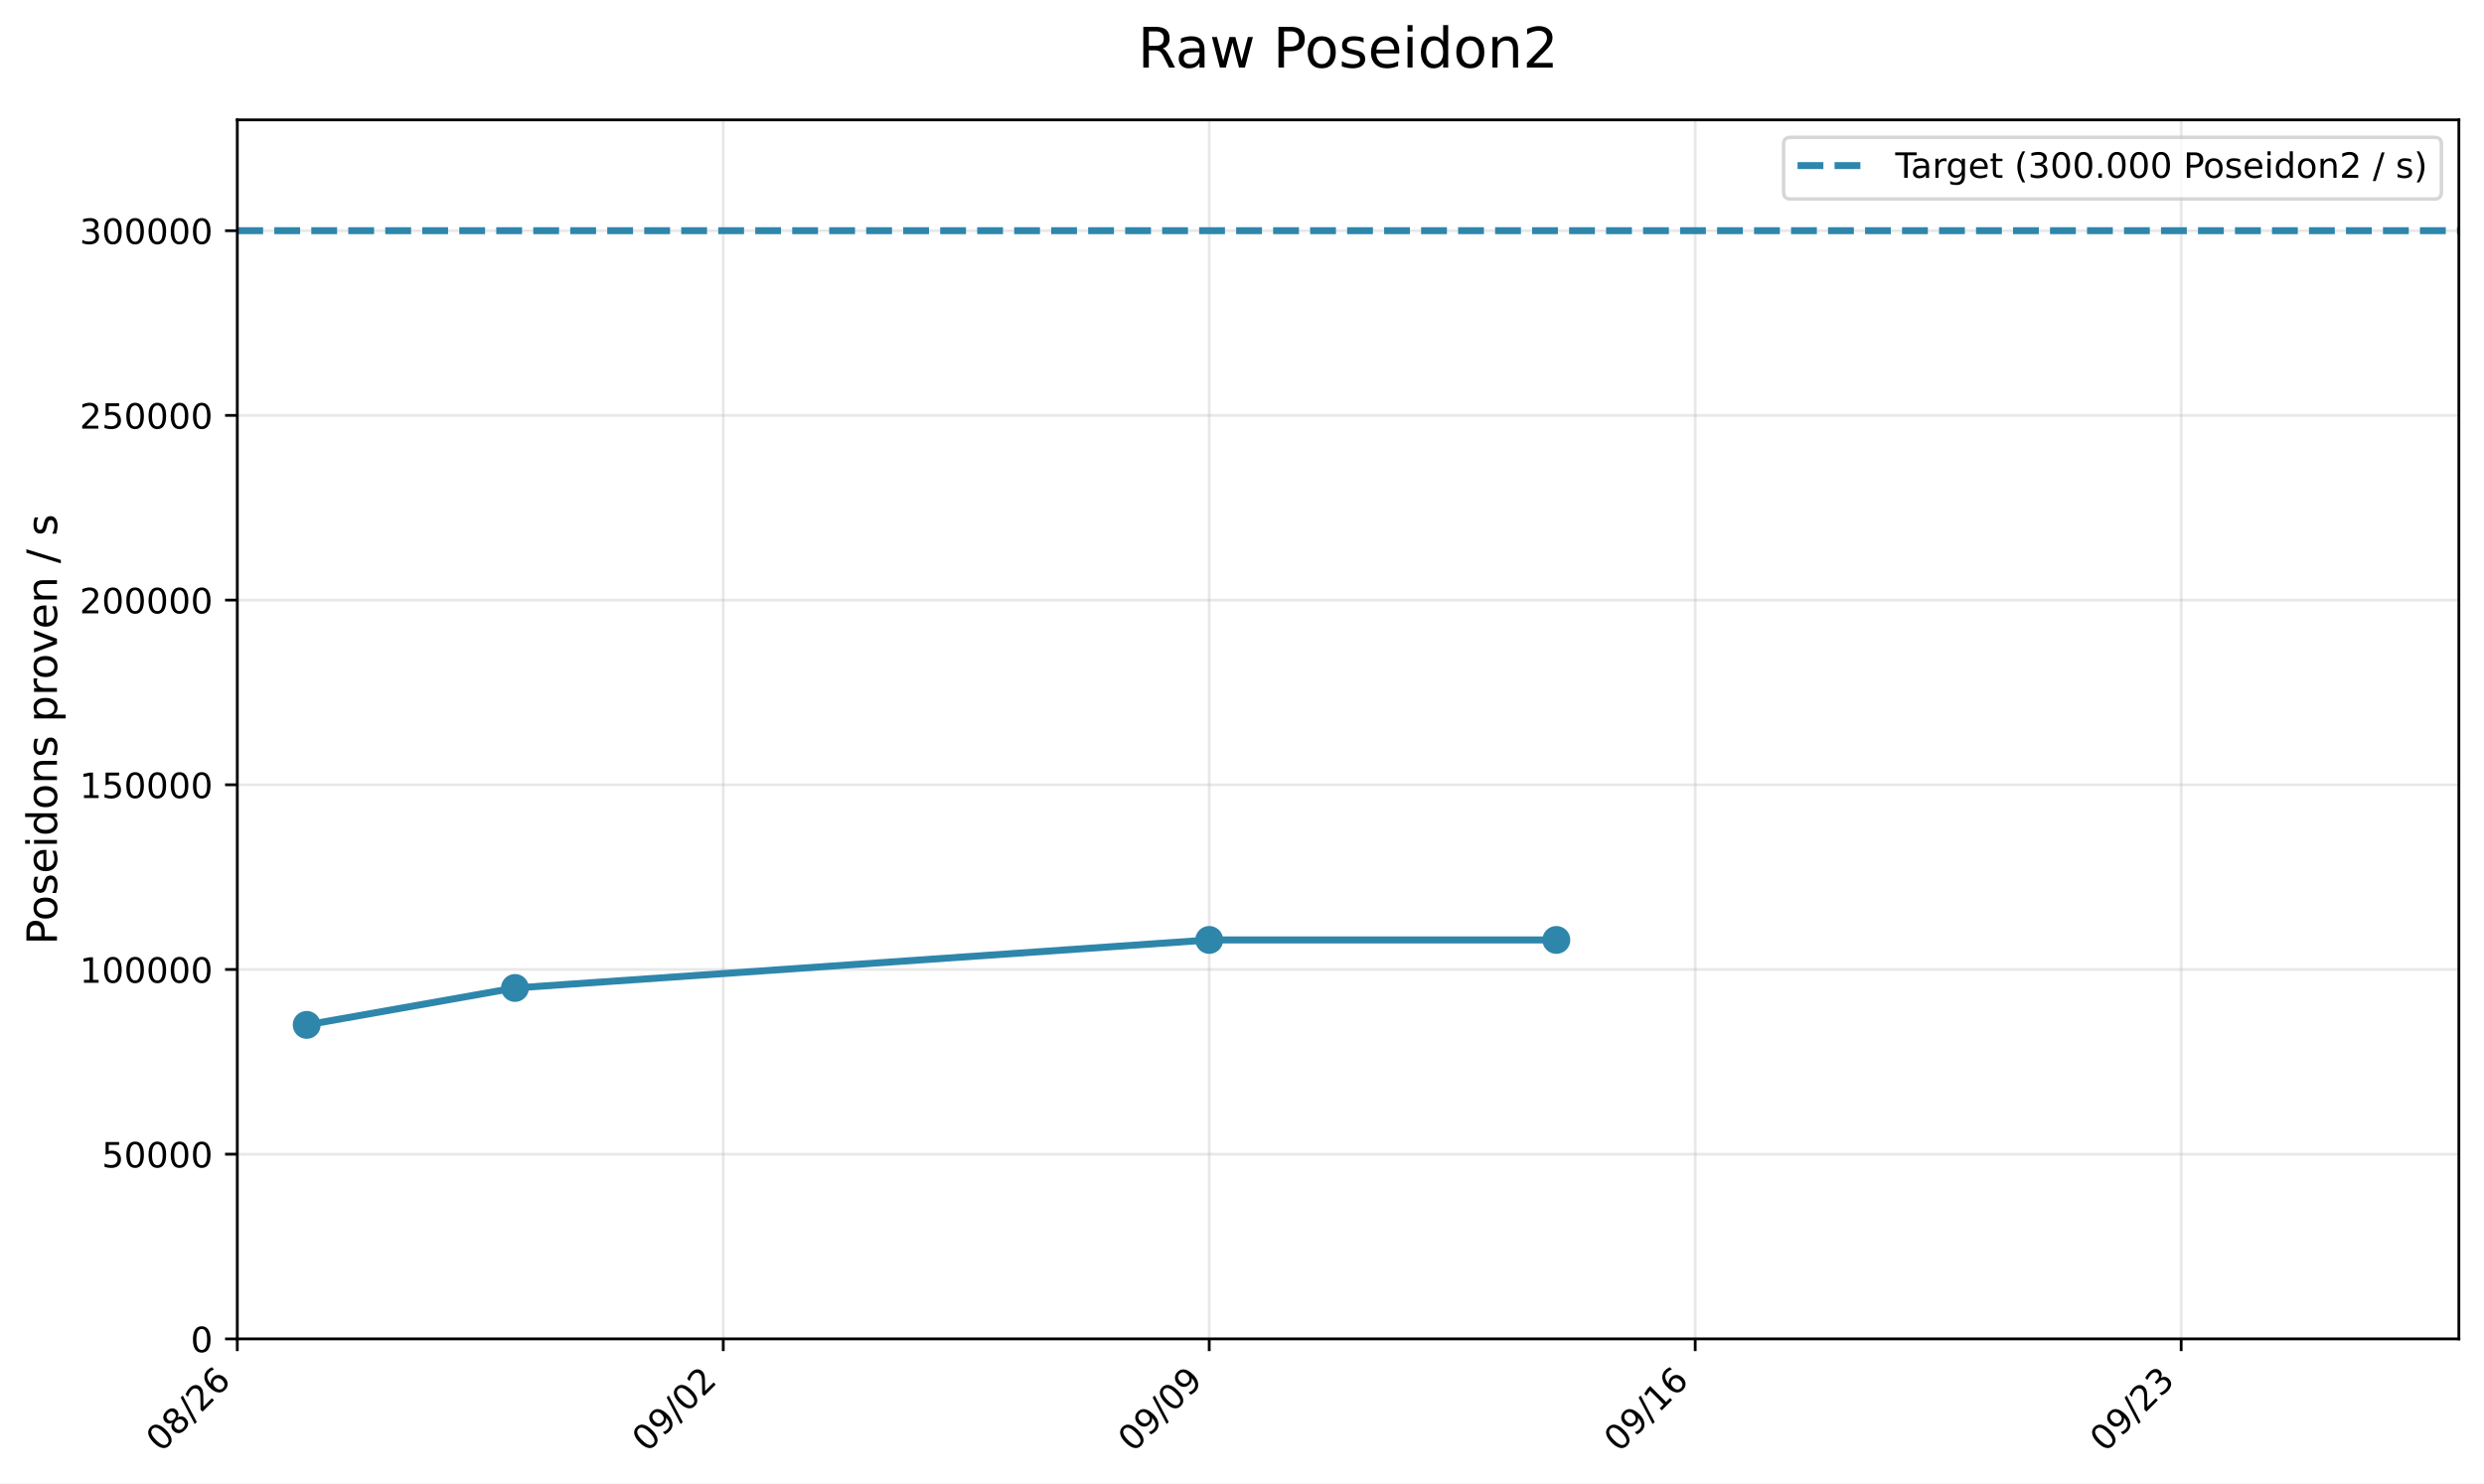
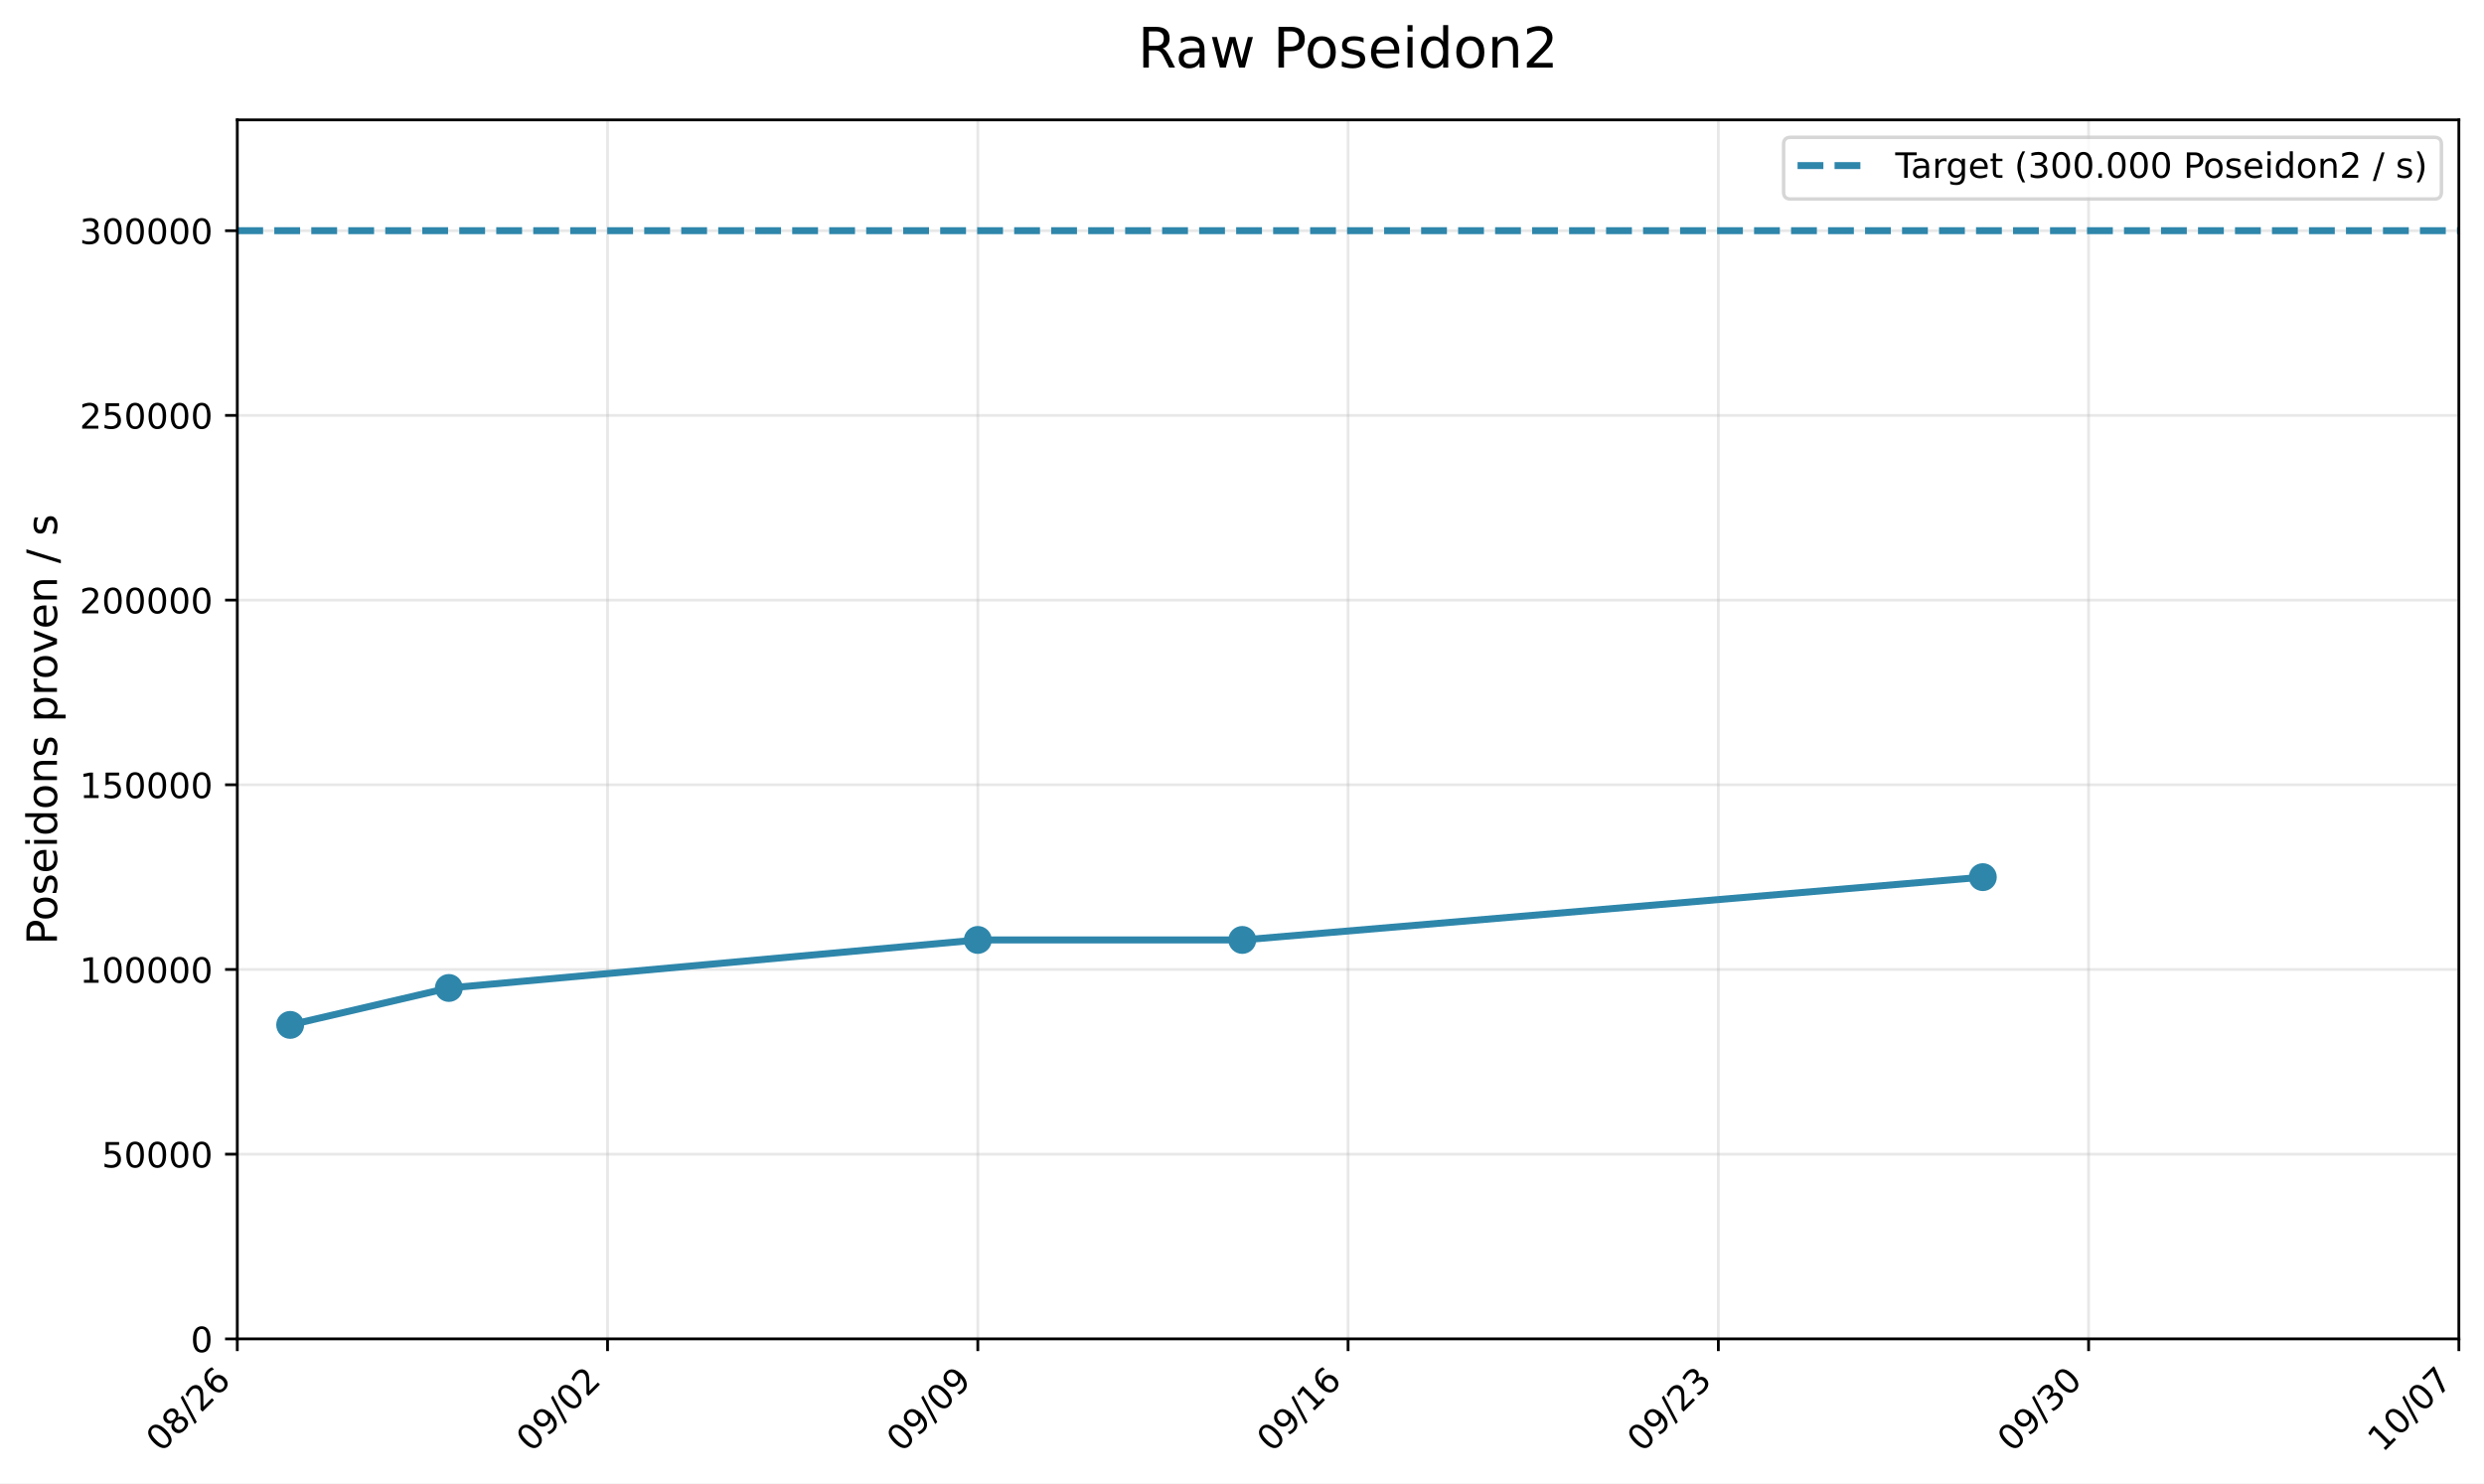
<svg xmlns="http://www.w3.org/2000/svg" xmlns:xlink="http://www.w3.org/1999/xlink" width="711.739pt" height="425.167pt" viewBox="0 0 711.739 425.167" version="1.1">
  <defs>
    <style type="text/css">*{stroke-linejoin: round; stroke-linecap: butt}</style>
  </defs>
  <g id="figure_1">
    <g id="patch_1">
      <path d="M 0 425.167  L 711.739 425.167  L 711.739 0  L 0 0  z " style="fill: #ffffff" />
    </g>
    <g id="axes_1">
      <g id="patch_2">
        <path d="M 67.989 383.745  L 704.539 383.745  L 704.539 34.358  L 67.989 34.358  z " style="fill: #ffffff" />
      </g>
      <g id="matplotlib.axis_1">
        <g id="xtick_1">
          <g id="line2d_1">
-             <path d="M 67.989 383.745  L 67.989 34.358  " clip-path="url(#p9dbe71a508)" style="fill: none; stroke: #b0b0b0; stroke-opacity: 0.3; stroke-width: 0.8; stroke-linecap: square" />
+             <path d="M 67.989 383.745  L 67.989 34.358  " clip-path="url(#pd0d4ad0f8f)" style="fill: none; stroke: #b0b0b0; stroke-opacity: 0.3; stroke-width: 0.8; stroke-linecap: square" />
          </g>
          <g id="line2d_2">
            <defs>
-               <path id="m8bf32e8a4c" d="M 0 0  L 0 3.5  " style="stroke: #000000; stroke-width: 0.8" />
+               <path id="m5f182028dd" d="M 0 0  L 0 3.5  " style="stroke: #000000; stroke-width: 0.8" />
            </defs>
            <g>
-               <use xlink:href="#m8bf32e8a4c" x="67.989" y="383.745" style="stroke: #000000; stroke-width: 0.8" />
+               <use xlink:href="#m5f182028dd" x="67.989" y="383.745" style="stroke: #000000; stroke-width: 0.8" />
            </g>
          </g>
          <g id="text_1">
            <g transform="translate(46.14026 416.496) rotate(-45) scale(0.1 -0.1)">
              <defs>
                <path id="DejaVuSans-30" d="M 2034 4250  Q 1547 4250 1301 3770  Q 1056 3291 1056 2328  Q 1056 1369 1301 889  Q 1547 409 2034 409  Q 2525 409 2770 889  Q 3016 1369 3016 2328  Q 3016 3291 2770 3770  Q 2525 4250 2034 4250  z M 2034 4750  Q 2819 4750 3233 4129  Q 3647 3509 3647 2328  Q 3647 1150 3233 529  Q 2819 -91 2034 -91  Q 1250 -91 836 529  Q 422 1150 422 2328  Q 422 3509 836 4129  Q 1250 4750 2034 4750  z " transform="scale(0.015625)" />
                <path id="DejaVuSans-38" d="M 2034 2216  Q 1584 2216 1326 1975  Q 1069 1734 1069 1313  Q 1069 891 1326 650  Q 1584 409 2034 409  Q 2484 409 2743 651  Q 3003 894 3003 1313  Q 3003 1734 2745 1975  Q 2488 2216 2034 2216  z M 1403 2484  Q 997 2584 770 2862  Q 544 3141 544 3541  Q 544 4100 942 4425  Q 1341 4750 2034 4750  Q 2731 4750 3128 4425  Q 3525 4100 3525 3541  Q 3525 3141 3298 2862  Q 3072 2584 2669 2484  Q 3125 2378 3379 2068  Q 3634 1759 3634 1313  Q 3634 634 3220 271  Q 2806 -91 2034 -91  Q 1263 -91 848 271  Q 434 634 434 1313  Q 434 1759 690 2068  Q 947 2378 1403 2484  z M 1172 3481  Q 1172 3119 1398 2916  Q 1625 2713 2034 2713  Q 2441 2713 2670 2916  Q 2900 3119 2900 3481  Q 2900 3844 2670 4047  Q 2441 4250 2034 4250  Q 1625 4250 1398 4047  Q 1172 3844 1172 3481  z " transform="scale(0.015625)" />
                <path id="DejaVuSans-2f" d="M 1625 4666  L 2156 4666  L 531 -594  L 0 -594  L 1625 4666  z " transform="scale(0.015625)" />
                <path id="DejaVuSans-32" d="M 1228 531  L 3431 531  L 3431 0  L 469 0  L 469 531  Q 828 903 1448 1529  Q 2069 2156 2228 2338  Q 2531 2678 2651 2914  Q 2772 3150 2772 3378  Q 2772 3750 2511 3984  Q 2250 4219 1831 4219  Q 1534 4219 1204 4116  Q 875 4013 500 3803  L 500 4441  Q 881 4594 1212 4672  Q 1544 4750 1819 4750  Q 2544 4750 2975 4387  Q 3406 4025 3406 3419  Q 3406 3131 3298 2873  Q 3191 2616 2906 2266  Q 2828 2175 2409 1742  Q 1991 1309 1228 531  z " transform="scale(0.015625)" />
                <path id="DejaVuSans-36" d="M 2113 2584  Q 1688 2584 1439 2293  Q 1191 2003 1191 1497  Q 1191 994 1439 701  Q 1688 409 2113 409  Q 2538 409 2786 701  Q 3034 994 3034 1497  Q 3034 2003 2786 2293  Q 2538 2584 2113 2584  z M 3366 4563  L 3366 3988  Q 3128 4100 2886 4159  Q 2644 4219 2406 4219  Q 1781 4219 1451 3797  Q 1122 3375 1075 2522  Q 1259 2794 1537 2939  Q 1816 3084 2150 3084  Q 2853 3084 3261 2657  Q 3669 2231 3669 1497  Q 3669 778 3244 343  Q 2819 -91 2113 -91  Q 1303 -91 875 529  Q 447 1150 447 2328  Q 447 3434 972 4092  Q 1497 4750 2381 4750  Q 2619 4750 2861 4703  Q 3103 4656 3366 4563  z " transform="scale(0.015625)" />
              </defs>
              <use xlink:href="#DejaVuSans-30" />
              <use xlink:href="#DejaVuSans-38" transform="translate(63.62305 0)" />
              <use xlink:href="#DejaVuSans-2f" transform="translate(127.2461 0)" />
              <use xlink:href="#DejaVuSans-32" transform="translate(160.9375 0)" />
              <use xlink:href="#DejaVuSans-36" transform="translate(224.5605 0)" />
            </g>
          </g>
        </g>
        <g id="xtick_2">
          <g id="line2d_3">
-             <path d="M 207.234 383.745  L 207.234 34.358  " clip-path="url(#p9dbe71a508)" style="fill: none; stroke: #b0b0b0; stroke-opacity: 0.3; stroke-width: 0.8; stroke-linecap: square" />
+             <path d="M 174.08 383.745  L 174.08 34.358  " clip-path="url(#pd0d4ad0f8f)" style="fill: none; stroke: #b0b0b0; stroke-opacity: 0.3; stroke-width: 0.8; stroke-linecap: square" />
          </g>
          <g id="line2d_4">
            <g>
-               <use xlink:href="#m8bf32e8a4c" x="207.234" y="383.745" style="stroke: #000000; stroke-width: 0.8" />
+               <use xlink:href="#m5f182028dd" x="174.08" y="383.745" style="stroke: #000000; stroke-width: 0.8" />
            </g>
          </g>
          <g id="text_2">
-             <g transform="translate(185.3856 416.496) rotate(-45) scale(0.1 -0.1)">
+             <g transform="translate(152.2319 416.496) rotate(-45) scale(0.1 -0.1)">
              <defs>
                <path id="DejaVuSans-39" d="M 703 97  L 703 672  Q 941 559 1184 500  Q 1428 441 1663 441  Q 2288 441 2617 861  Q 2947 1281 2994 2138  Q 2813 1869 2534 1725  Q 2256 1581 1919 1581  Q 1219 1581 811 2004  Q 403 2428 403 3163  Q 403 3881 828 4315  Q 1253 4750 1959 4750  Q 2769 4750 3195 4129  Q 3622 3509 3622 2328  Q 3622 1225 3098 567  Q 2575 -91 1691 -91  Q 1453 -91 1209 -44  Q 966 3 703 97  z M 1959 2075  Q 2384 2075 2632 2365  Q 2881 2656 2881 3163  Q 2881 3666 2632 3958  Q 2384 4250 1959 4250  Q 1534 4250 1286 3958  Q 1038 3666 1038 3163  Q 1038 2656 1286 2365  Q 1534 2075 1959 2075  z " transform="scale(0.015625)" />
              </defs>
              <use xlink:href="#DejaVuSans-30" />
              <use xlink:href="#DejaVuSans-39" transform="translate(63.62305 0)" />
              <use xlink:href="#DejaVuSans-2f" transform="translate(127.2461 0)" />
              <use xlink:href="#DejaVuSans-30" transform="translate(160.9375 0)" />
              <use xlink:href="#DejaVuSans-32" transform="translate(224.5605 0)" />
            </g>
          </g>
        </g>
        <g id="xtick_3">
          <g id="line2d_5">
-             <path d="M 346.479 383.745  L 346.479 34.358  " clip-path="url(#p9dbe71a508)" style="fill: none; stroke: #b0b0b0; stroke-opacity: 0.3; stroke-width: 0.8; stroke-linecap: square" />
+             <path d="M 280.172 383.745  L 280.172 34.358  " clip-path="url(#pd0d4ad0f8f)" style="fill: none; stroke: #b0b0b0; stroke-opacity: 0.3; stroke-width: 0.8; stroke-linecap: square" />
          </g>
          <g id="line2d_6">
            <g>
-               <use xlink:href="#m8bf32e8a4c" x="346.479" y="383.745" style="stroke: #000000; stroke-width: 0.8" />
+               <use xlink:href="#m5f182028dd" x="280.172" y="383.745" style="stroke: #000000; stroke-width: 0.8" />
            </g>
          </g>
          <g id="text_3">
-             <g transform="translate(324.6309 416.496) rotate(-45) scale(0.1 -0.1)">
+             <g transform="translate(258.3236 416.496) rotate(-45) scale(0.1 -0.1)">
              <use xlink:href="#DejaVuSans-30" />
              <use xlink:href="#DejaVuSans-39" transform="translate(63.62305 0)" />
              <use xlink:href="#DejaVuSans-2f" transform="translate(127.2461 0)" />
              <use xlink:href="#DejaVuSans-30" transform="translate(160.9375 0)" />
              <use xlink:href="#DejaVuSans-39" transform="translate(224.5605 0)" />
            </g>
          </g>
        </g>
        <g id="xtick_4">
          <g id="line2d_7">
-             <path d="M 485.725 383.745  L 485.725 34.358  " clip-path="url(#p9dbe71a508)" style="fill: none; stroke: #b0b0b0; stroke-opacity: 0.3; stroke-width: 0.8; stroke-linecap: square" />
+             <path d="M 386.264 383.745  L 386.264 34.358  " clip-path="url(#pd0d4ad0f8f)" style="fill: none; stroke: #b0b0b0; stroke-opacity: 0.3; stroke-width: 0.8; stroke-linecap: square" />
          </g>
          <g id="line2d_8">
            <g>
-               <use xlink:href="#m8bf32e8a4c" x="485.725" y="383.745" style="stroke: #000000; stroke-width: 0.8" />
+               <use xlink:href="#m5f182028dd" x="386.264" y="383.745" style="stroke: #000000; stroke-width: 0.8" />
            </g>
          </g>
          <g id="text_4">
-             <g transform="translate(463.8762 416.496) rotate(-45) scale(0.1 -0.1)">
+             <g transform="translate(364.4153 416.496) rotate(-45) scale(0.1 -0.1)">
              <defs>
                <path id="DejaVuSans-31" d="M 794 531  L 1825 531  L 1825 4091  L 703 3866  L 703 4441  L 1819 4666  L 2450 4666  L 2450 531  L 3481 531  L 3481 0  L 794 0  L 794 531  z " transform="scale(0.015625)" />
              </defs>
              <use xlink:href="#DejaVuSans-30" />
              <use xlink:href="#DejaVuSans-39" transform="translate(63.62305 0)" />
              <use xlink:href="#DejaVuSans-2f" transform="translate(127.2461 0)" />
              <use xlink:href="#DejaVuSans-31" transform="translate(160.9375 0)" />
              <use xlink:href="#DejaVuSans-36" transform="translate(224.5605 0)" />
            </g>
          </g>
        </g>
        <g id="xtick_5">
          <g id="line2d_9">
-             <path d="M 624.97 383.745  L 624.97 34.358  " clip-path="url(#p9dbe71a508)" style="fill: none; stroke: #b0b0b0; stroke-opacity: 0.3; stroke-width: 0.8; stroke-linecap: square" />
+             <path d="M 492.355 383.745  L 492.355 34.358  " clip-path="url(#pd0d4ad0f8f)" style="fill: none; stroke: #b0b0b0; stroke-opacity: 0.3; stroke-width: 0.8; stroke-linecap: square" />
          </g>
          <g id="line2d_10">
            <g>
-               <use xlink:href="#m8bf32e8a4c" x="624.97" y="383.745" style="stroke: #000000; stroke-width: 0.8" />
+               <use xlink:href="#m5f182028dd" x="492.355" y="383.745" style="stroke: #000000; stroke-width: 0.8" />
            </g>
          </g>
          <g id="text_5">
-             <g transform="translate(603.1215 416.496) rotate(-45) scale(0.1 -0.1)">
+             <g transform="translate(470.5069 416.496) rotate(-45) scale(0.1 -0.1)">
              <defs>
                <path id="DejaVuSans-33" d="M 2597 2516  Q 3050 2419 3304 2112  Q 3559 1806 3559 1356  Q 3559 666 3084 287  Q 2609 -91 1734 -91  Q 1441 -91 1130 -33  Q 819 25 488 141  L 488 750  Q 750 597 1062 519  Q 1375 441 1716 441  Q 2309 441 2620 675  Q 2931 909 2931 1356  Q 2931 1769 2642 2001  Q 2353 2234 1838 2234  L 1294 2234  L 1294 2753  L 1863 2753  Q 2328 2753 2575 2939  Q 2822 3125 2822 3475  Q 2822 3834 2567 4026  Q 2313 4219 1838 4219  Q 1578 4219 1281 4162  Q 984 4106 628 3988  L 628 4550  Q 988 4650 1302 4700  Q 1616 4750 1894 4750  Q 2613 4750 3031 4423  Q 3450 4097 3450 3541  Q 3450 3153 3228 2886  Q 3006 2619 2597 2516  z " transform="scale(0.015625)" />
              </defs>
              <use xlink:href="#DejaVuSans-30" />
              <use xlink:href="#DejaVuSans-39" transform="translate(63.62305 0)" />
              <use xlink:href="#DejaVuSans-2f" transform="translate(127.2461 0)" />
              <use xlink:href="#DejaVuSans-32" transform="translate(160.9375 0)" />
              <use xlink:href="#DejaVuSans-33" transform="translate(224.5605 0)" />
            </g>
          </g>
        </g>
+         <g id="xtick_6">
+           <g id="line2d_11">
+             <path d="M 598.447 383.745  L 598.447 34.358  " clip-path="url(#pd0d4ad0f8f)" style="fill: none; stroke: #b0b0b0; stroke-opacity: 0.3; stroke-width: 0.8; stroke-linecap: square" />
+           </g>
+           <g id="line2d_12">
+             <g>
+               <use xlink:href="#m5f182028dd" x="598.447" y="383.745" style="stroke: #000000; stroke-width: 0.8" />
+             </g>
+           </g>
+           <g id="text_6">
+             <g transform="translate(576.5986 416.496) rotate(-45) scale(0.1 -0.1)">
+               <use xlink:href="#DejaVuSans-30" />
+               <use xlink:href="#DejaVuSans-39" transform="translate(63.62305 0)" />
+               <use xlink:href="#DejaVuSans-2f" transform="translate(127.2461 0)" />
+               <use xlink:href="#DejaVuSans-33" transform="translate(160.9375 0)" />
+               <use xlink:href="#DejaVuSans-30" transform="translate(224.5605 0)" />
+             </g>
+           </g>
+         </g>
+         <g id="xtick_7">
+           <g id="line2d_13">
+             <path d="M 704.539 383.745  L 704.539 34.358  " clip-path="url(#pd0d4ad0f8f)" style="fill: none; stroke: #b0b0b0; stroke-opacity: 0.3; stroke-width: 0.8; stroke-linecap: square" />
+           </g>
+           <g id="line2d_14">
+             <g>
+               <use xlink:href="#m5f182028dd" x="704.539" y="383.745" style="stroke: #000000; stroke-width: 0.8" />
+             </g>
+           </g>
+           <g id="text_7">
+             <g transform="translate(682.6903 416.496) rotate(-45) scale(0.1 -0.1)">
+               <defs>
+                 <path id="DejaVuSans-37" d="M 525 4666  L 3525 4666  L 3525 4397  L 1831 0  L 1172 0  L 2766 4134  L 525 4134  L 525 4666  z " transform="scale(0.015625)" />
+               </defs>
+               <use xlink:href="#DejaVuSans-31" />
+               <use xlink:href="#DejaVuSans-30" transform="translate(63.62305 0)" />
+               <use xlink:href="#DejaVuSans-2f" transform="translate(127.2461 0)" />
+               <use xlink:href="#DejaVuSans-30" transform="translate(160.9375 0)" />
+               <use xlink:href="#DejaVuSans-37" transform="translate(224.5605 0)" />
+             </g>
+           </g>
+         </g>
      </g>
      <g id="matplotlib.axis_2">
        <g id="ytick_1">
-           <g id="line2d_11">
-             <path d="M 67.989 383.745  L 704.539 383.745  " clip-path="url(#p9dbe71a508)" style="fill: none; stroke: #b0b0b0; stroke-opacity: 0.3; stroke-width: 0.8; stroke-linecap: square" />
-           </g>
-           <g id="line2d_12">
+           <g id="line2d_15">
+             <path d="M 67.989 383.745  L 704.539 383.745  " clip-path="url(#pd0d4ad0f8f)" style="fill: none; stroke: #b0b0b0; stroke-opacity: 0.3; stroke-width: 0.8; stroke-linecap: square" />
+           </g>
+           <g id="line2d_16">
            <defs>
-               <path id="mf98f2ce116" d="M 0 0  L -3.5 0  " style="stroke: #000000; stroke-width: 0.8" />
+               <path id="m4f0a93e45a" d="M 0 0  L -3.5 0  " style="stroke: #000000; stroke-width: 0.8" />
            </defs>
            <g>
-               <use xlink:href="#mf98f2ce116" x="67.989" y="383.745" style="stroke: #000000; stroke-width: 0.8" />
-             </g>
-           </g>
-           <g id="text_6">
+               <use xlink:href="#m4f0a93e45a" x="67.989" y="383.745" style="stroke: #000000; stroke-width: 0.8" />
+             </g>
+           </g>
+           <g id="text_8">
            <g transform="translate(54.62625 387.5444) scale(0.1 -0.1)">
              <use xlink:href="#DejaVuSans-30" />
            </g>
          </g>
        </g>
        <g id="ytick_2">
-           <g id="line2d_13">
-             <path d="M 67.989 330.808  L 704.539 330.808  " clip-path="url(#p9dbe71a508)" style="fill: none; stroke: #b0b0b0; stroke-opacity: 0.3; stroke-width: 0.8; stroke-linecap: square" />
-           </g>
-           <g id="line2d_14">
-             <g>
-               <use xlink:href="#mf98f2ce116" x="67.989" y="330.808" style="stroke: #000000; stroke-width: 0.8" />
-             </g>
-           </g>
-           <g id="text_7">
+           <g id="line2d_17">
+             <path d="M 67.989 330.808  L 704.539 330.808  " clip-path="url(#pd0d4ad0f8f)" style="fill: none; stroke: #b0b0b0; stroke-opacity: 0.3; stroke-width: 0.8; stroke-linecap: square" />
+           </g>
+           <g id="line2d_18">
+             <g>
+               <use xlink:href="#m4f0a93e45a" x="67.989" y="330.808" style="stroke: #000000; stroke-width: 0.8" />
+             </g>
+           </g>
+           <g id="text_9">
            <g transform="translate(29.17625 334.6069) scale(0.1 -0.1)">
              <defs>
                <path id="DejaVuSans-35" d="M 691 4666  L 3169 4666  L 3169 4134  L 1269 4134  L 1269 2991  Q 1406 3038 1543 3061  Q 1681 3084 1819 3084  Q 2600 3084 3056 2656  Q 3513 2228 3513 1497  Q 3513 744 3044 326  Q 2575 -91 1722 -91  Q 1428 -91 1123 -41  Q 819 9 494 109  L 494 744  Q 775 591 1075 516  Q 1375 441 1709 441  Q 2250 441 2565 725  Q 2881 1009 2881 1497  Q 2881 1984 2565 2268  Q 2250 2553 1709 2553  Q 1456 2553 1204 2497  Q 953 2441 691 2322  L 691 4666  z " transform="scale(0.015625)" />
              </defs>
              <use xlink:href="#DejaVuSans-35" />
              <use xlink:href="#DejaVuSans-30" transform="translate(63.62305 0)" />
              <use xlink:href="#DejaVuSans-30" transform="translate(127.2461 0)" />
              <use xlink:href="#DejaVuSans-30" transform="translate(190.8691 0)" />
              <use xlink:href="#DejaVuSans-30" transform="translate(254.4922 0)" />
            </g>
          </g>
        </g>
        <g id="ytick_3">
-           <g id="line2d_15">
-             <path d="M 67.989 277.87  L 704.539 277.87  " clip-path="url(#p9dbe71a508)" style="fill: none; stroke: #b0b0b0; stroke-opacity: 0.3; stroke-width: 0.8; stroke-linecap: square" />
-           </g>
-           <g id="line2d_16">
-             <g>
-               <use xlink:href="#mf98f2ce116" x="67.989" y="277.87" style="stroke: #000000; stroke-width: 0.8" />
-             </g>
-           </g>
-           <g id="text_8">
+           <g id="line2d_19">
+             <path d="M 67.989 277.87  L 704.539 277.87  " clip-path="url(#pd0d4ad0f8f)" style="fill: none; stroke: #b0b0b0; stroke-opacity: 0.3; stroke-width: 0.8; stroke-linecap: square" />
+           </g>
+           <g id="line2d_20">
+             <g>
+               <use xlink:href="#m4f0a93e45a" x="67.989" y="277.87" style="stroke: #000000; stroke-width: 0.8" />
+             </g>
+           </g>
+           <g id="text_10">
            <g transform="translate(22.81375 281.6694) scale(0.1 -0.1)">
              <use xlink:href="#DejaVuSans-31" />
              <use xlink:href="#DejaVuSans-30" transform="translate(63.62305 0)" />
              <use xlink:href="#DejaVuSans-30" transform="translate(127.2461 0)" />
              <use xlink:href="#DejaVuSans-30" transform="translate(190.8691 0)" />
              <use xlink:href="#DejaVuSans-30" transform="translate(254.4922 0)" />
              <use xlink:href="#DejaVuSans-30" transform="translate(318.1152 0)" />
            </g>
          </g>
        </g>
        <g id="ytick_4">
-           <g id="line2d_17">
-             <path d="M 67.989 224.933  L 704.539 224.933  " clip-path="url(#p9dbe71a508)" style="fill: none; stroke: #b0b0b0; stroke-opacity: 0.3; stroke-width: 0.8; stroke-linecap: square" />
-           </g>
-           <g id="line2d_18">
-             <g>
-               <use xlink:href="#mf98f2ce116" x="67.989" y="224.933" style="stroke: #000000; stroke-width: 0.8" />
-             </g>
-           </g>
-           <g id="text_9">
+           <g id="line2d_21">
+             <path d="M 67.989 224.933  L 704.539 224.933  " clip-path="url(#pd0d4ad0f8f)" style="fill: none; stroke: #b0b0b0; stroke-opacity: 0.3; stroke-width: 0.8; stroke-linecap: square" />
+           </g>
+           <g id="line2d_22">
+             <g>
+               <use xlink:href="#m4f0a93e45a" x="67.989" y="224.933" style="stroke: #000000; stroke-width: 0.8" />
+             </g>
+           </g>
+           <g id="text_11">
            <g transform="translate(22.81375 228.7318) scale(0.1 -0.1)">
              <use xlink:href="#DejaVuSans-31" />
              <use xlink:href="#DejaVuSans-35" transform="translate(63.62305 0)" />
              <use xlink:href="#DejaVuSans-30" transform="translate(127.2461 0)" />
              <use xlink:href="#DejaVuSans-30" transform="translate(190.8691 0)" />
              <use xlink:href="#DejaVuSans-30" transform="translate(254.4922 0)" />
              <use xlink:href="#DejaVuSans-30" transform="translate(318.1152 0)" />
            </g>
          </g>
        </g>
        <g id="ytick_5">
-           <g id="line2d_19">
-             <path d="M 67.989 171.995  L 704.539 171.995  " clip-path="url(#p9dbe71a508)" style="fill: none; stroke: #b0b0b0; stroke-opacity: 0.3; stroke-width: 0.8; stroke-linecap: square" />
-           </g>
-           <g id="line2d_20">
-             <g>
-               <use xlink:href="#mf98f2ce116" x="67.989" y="171.995" style="stroke: #000000; stroke-width: 0.8" />
-             </g>
-           </g>
-           <g id="text_10">
+           <g id="line2d_23">
+             <path d="M 67.989 171.995  L 704.539 171.995  " clip-path="url(#pd0d4ad0f8f)" style="fill: none; stroke: #b0b0b0; stroke-opacity: 0.3; stroke-width: 0.8; stroke-linecap: square" />
+           </g>
+           <g id="line2d_24">
+             <g>
+               <use xlink:href="#m4f0a93e45a" x="67.989" y="171.995" style="stroke: #000000; stroke-width: 0.8" />
+             </g>
+           </g>
+           <g id="text_12">
            <g transform="translate(22.81375 175.7943) scale(0.1 -0.1)">
              <use xlink:href="#DejaVuSans-32" />
              <use xlink:href="#DejaVuSans-30" transform="translate(63.62305 0)" />
              <use xlink:href="#DejaVuSans-30" transform="translate(127.2461 0)" />
              <use xlink:href="#DejaVuSans-30" transform="translate(190.8691 0)" />
              <use xlink:href="#DejaVuSans-30" transform="translate(254.4922 0)" />
              <use xlink:href="#DejaVuSans-30" transform="translate(318.1152 0)" />
            </g>
          </g>
        </g>
        <g id="ytick_6">
-           <g id="line2d_21">
-             <path d="M 67.989 119.058  L 704.539 119.058  " clip-path="url(#p9dbe71a508)" style="fill: none; stroke: #b0b0b0; stroke-opacity: 0.3; stroke-width: 0.8; stroke-linecap: square" />
-           </g>
-           <g id="line2d_22">
-             <g>
-               <use xlink:href="#mf98f2ce116" x="67.989" y="119.058" style="stroke: #000000; stroke-width: 0.8" />
-             </g>
-           </g>
-           <g id="text_11">
+           <g id="line2d_25">
+             <path d="M 67.989 119.058  L 704.539 119.058  " clip-path="url(#pd0d4ad0f8f)" style="fill: none; stroke: #b0b0b0; stroke-opacity: 0.3; stroke-width: 0.8; stroke-linecap: square" />
+           </g>
+           <g id="line2d_26">
+             <g>
+               <use xlink:href="#m4f0a93e45a" x="67.989" y="119.058" style="stroke: #000000; stroke-width: 0.8" />
+             </g>
+           </g>
+           <g id="text_13">
            <g transform="translate(22.81375 122.8568) scale(0.1 -0.1)">
              <use xlink:href="#DejaVuSans-32" />
              <use xlink:href="#DejaVuSans-35" transform="translate(63.62305 0)" />
              <use xlink:href="#DejaVuSans-30" transform="translate(127.2461 0)" />
              <use xlink:href="#DejaVuSans-30" transform="translate(190.8691 0)" />
              <use xlink:href="#DejaVuSans-30" transform="translate(254.4922 0)" />
              <use xlink:href="#DejaVuSans-30" transform="translate(318.1152 0)" />
            </g>
          </g>
        </g>
        <g id="ytick_7">
-           <g id="line2d_23">
-             <path d="M 67.989 66.12  L 704.539 66.12  " clip-path="url(#p9dbe71a508)" style="fill: none; stroke: #b0b0b0; stroke-opacity: 0.3; stroke-width: 0.8; stroke-linecap: square" />
-           </g>
-           <g id="line2d_24">
-             <g>
-               <use xlink:href="#mf98f2ce116" x="67.989" y="66.12" style="stroke: #000000; stroke-width: 0.8" />
-             </g>
-           </g>
-           <g id="text_12">
+           <g id="line2d_27">
+             <path d="M 67.989 66.12  L 704.539 66.12  " clip-path="url(#pd0d4ad0f8f)" style="fill: none; stroke: #b0b0b0; stroke-opacity: 0.3; stroke-width: 0.8; stroke-linecap: square" />
+           </g>
+           <g id="line2d_28">
+             <g>
+               <use xlink:href="#m4f0a93e45a" x="67.989" y="66.12" style="stroke: #000000; stroke-width: 0.8" />
+             </g>
+           </g>
+           <g id="text_14">
            <g transform="translate(22.81375 69.91924) scale(0.1 -0.1)">
              <use xlink:href="#DejaVuSans-33" />
              <use xlink:href="#DejaVuSans-30" transform="translate(63.62305 0)" />
              <use xlink:href="#DejaVuSans-30" transform="translate(127.2461 0)" />
              <use xlink:href="#DejaVuSans-30" transform="translate(190.8691 0)" />
              <use xlink:href="#DejaVuSans-30" transform="translate(254.4922 0)" />
              <use xlink:href="#DejaVuSans-30" transform="translate(318.1152 0)" />
            </g>
          </g>
        </g>
-         <g id="text_13">
+         <g id="text_15">
          <g transform="translate(16.31812 270.7407) rotate(-90) scale(0.12 -0.12)">
            <defs>
              <path id="DejaVuSans-50" d="M 1259 4147  L 1259 2394  L 2053 2394  Q 2494 2394 2734 2622  Q 2975 2850 2975 3272  Q 2975 3691 2734 3919  Q 2494 4147 2053 4147  L 1259 4147  z M 628 4666  L 2053 4666  Q 2838 4666 3239 4311  Q 3641 3956 3641 3272  Q 3641 2581 3239 2228  Q 2838 1875 2053 1875  L 1259 1875  L 1259 0  L 628 0  L 628 4666  z " transform="scale(0.015625)" />
              <path id="DejaVuSans-6f" d="M 1959 3097  Q 1497 3097 1228 2736  Q 959 2375 959 1747  Q 959 1119 1226 758  Q 1494 397 1959 397  Q 2419 397 2687 759  Q 2956 1122 2956 1747  Q 2956 2369 2687 2733  Q 2419 3097 1959 3097  z M 1959 3584  Q 2709 3584 3137 3096  Q 3566 2609 3566 1747  Q 3566 888 3137 398  Q 2709 -91 1959 -91  Q 1206 -91 779 398  Q 353 888 353 1747  Q 353 2609 779 3096  Q 1206 3584 1959 3584  z " transform="scale(0.015625)" />
              <path id="DejaVuSans-73" d="M 2834 3397  L 2834 2853  Q 2591 2978 2328 3040  Q 2066 3103 1784 3103  Q 1356 3103 1142 2972  Q 928 2841 928 2578  Q 928 2378 1081 2264  Q 1234 2150 1697 2047  L 1894 2003  Q 2506 1872 2764 1633  Q 3022 1394 3022 966  Q 3022 478 2636 193  Q 2250 -91 1575 -91  Q 1294 -91 989 -36  Q 684 19 347 128  L 347 722  Q 666 556 975 473  Q 1284 391 1588 391  Q 1994 391 2212 530  Q 2431 669 2431 922  Q 2431 1156 2273 1281  Q 2116 1406 1581 1522  L 1381 1569  Q 847 1681 609 1914  Q 372 2147 372 2553  Q 372 3047 722 3315  Q 1072 3584 1716 3584  Q 2034 3584 2315 3537  Q 2597 3491 2834 3397  z " transform="scale(0.015625)" />
              <path id="DejaVuSans-65" d="M 3597 1894  L 3597 1613  L 953 1613  Q 991 1019 1311 708  Q 1631 397 2203 397  Q 2534 397 2845 478  Q 3156 559 3463 722  L 3463 178  Q 3153 47 2828 -22  Q 2503 -91 2169 -91  Q 1331 -91 842 396  Q 353 884 353 1716  Q 353 2575 817 3079  Q 1281 3584 2069 3584  Q 2775 3584 3186 3129  Q 3597 2675 3597 1894  z M 3022 2063  Q 3016 2534 2758 2815  Q 2500 3097 2075 3097  Q 1594 3097 1305 2825  Q 1016 2553 972 2059  L 3022 2063  z " transform="scale(0.015625)" />
              <path id="DejaVuSans-69" d="M 603 3500  L 1178 3500  L 1178 0  L 603 0  L 603 3500  z M 603 4863  L 1178 4863  L 1178 4134  L 603 4134  L 603 4863  z " transform="scale(0.015625)" />
              <path id="DejaVuSans-64" d="M 2906 2969  L 2906 4863  L 3481 4863  L 3481 0  L 2906 0  L 2906 525  Q 2725 213 2448 61  Q 2172 -91 1784 -91  Q 1150 -91 751 415  Q 353 922 353 1747  Q 353 2572 751 3078  Q 1150 3584 1784 3584  Q 2172 3584 2448 3432  Q 2725 3281 2906 2969  z M 947 1747  Q 947 1113 1208 752  Q 1469 391 1925 391  Q 2381 391 2643 752  Q 2906 1113 2906 1747  Q 2906 2381 2643 2742  Q 2381 3103 1925 3103  Q 1469 3103 1208 2742  Q 947 2381 947 1747  z " transform="scale(0.015625)" />
              <path id="DejaVuSans-6e" d="M 3513 2113  L 3513 0  L 2938 0  L 2938 2094  Q 2938 2591 2744 2837  Q 2550 3084 2163 3084  Q 1697 3084 1428 2787  Q 1159 2491 1159 1978  L 1159 0  L 581 0  L 581 3500  L 1159 3500  L 1159 2956  Q 1366 3272 1645 3428  Q 1925 3584 2291 3584  Q 2894 3584 3203 3211  Q 3513 2838 3513 2113  z " transform="scale(0.015625)" />
              <path id="DejaVuSans-20" transform="scale(0.015625)" />
              <path id="DejaVuSans-70" d="M 1159 525  L 1159 -1331  L 581 -1331  L 581 3500  L 1159 3500  L 1159 2969  Q 1341 3281 1617 3432  Q 1894 3584 2278 3584  Q 2916 3584 3314 3078  Q 3713 2572 3713 1747  Q 3713 922 3314 415  Q 2916 -91 2278 -91  Q 1894 -91 1617 61  Q 1341 213 1159 525  z M 3116 1747  Q 3116 2381 2855 2742  Q 2594 3103 2138 3103  Q 1681 3103 1420 2742  Q 1159 2381 1159 1747  Q 1159 1113 1420 752  Q 1681 391 2138 391  Q 2594 391 2855 752  Q 3116 1113 3116 1747  z " transform="scale(0.015625)" />
              <path id="DejaVuSans-72" d="M 2631 2963  Q 2534 3019 2420 3045  Q 2306 3072 2169 3072  Q 1681 3072 1420 2755  Q 1159 2438 1159 1844  L 1159 0  L 581 0  L 581 3500  L 1159 3500  L 1159 2956  Q 1341 3275 1631 3429  Q 1922 3584 2338 3584  Q 2397 3584 2469 3576  Q 2541 3569 2628 3553  L 2631 2963  z " transform="scale(0.015625)" />
              <path id="DejaVuSans-76" d="M 191 3500  L 800 3500  L 1894 563  L 2988 3500  L 3597 3500  L 2284 0  L 1503 0  L 191 3500  z " transform="scale(0.015625)" />
            </defs>
            <use xlink:href="#DejaVuSans-50" />
            <use xlink:href="#DejaVuSans-6f" transform="translate(56.67773 0)" />
            <use xlink:href="#DejaVuSans-73" transform="translate(117.8594 0)" />
            <use xlink:href="#DejaVuSans-65" transform="translate(169.959 0)" />
            <use xlink:href="#DejaVuSans-69" transform="translate(231.4824 0)" />
            <use xlink:href="#DejaVuSans-64" transform="translate(259.2656 0)" />
            <use xlink:href="#DejaVuSans-6f" transform="translate(322.7422 0)" />
            <use xlink:href="#DejaVuSans-6e" transform="translate(383.9238 0)" />
            <use xlink:href="#DejaVuSans-73" transform="translate(447.3027 0)" />
            <use xlink:href="#DejaVuSans-20" transform="translate(499.4023 0)" />
            <use xlink:href="#DejaVuSans-70" transform="translate(531.1895 0)" />
            <use xlink:href="#DejaVuSans-72" transform="translate(594.666 0)" />
            <use xlink:href="#DejaVuSans-6f" transform="translate(633.5293 0)" />
            <use xlink:href="#DejaVuSans-76" transform="translate(694.7109 0)" />
            <use xlink:href="#DejaVuSans-65" transform="translate(753.8906 0)" />
            <use xlink:href="#DejaVuSans-6e" transform="translate(815.4141 0)" />
            <use xlink:href="#DejaVuSans-20" transform="translate(878.793 0)" />
            <use xlink:href="#DejaVuSans-2f" transform="translate(910.5801 0)" />
            <use xlink:href="#DejaVuSans-20" transform="translate(944.2715 0)" />
            <use xlink:href="#DejaVuSans-73" transform="translate(976.0586 0)" />
          </g>
        </g>
      </g>
-       <g id="line2d_25">
-         <path d="M 87.881 293.751  L 147.558 283.164  L 346.479 269.4  L 445.94 269.4  " clip-path="url(#p9dbe71a508)" style="fill: none; stroke: #2e86ab; stroke-width: 2; stroke-linecap: square" />
+       <g id="line2d_29">
+         <path d="M 83.145 293.751  L 128.613 283.164  L 280.172 269.4  L 355.952 269.4  L 568.135 251.401  " clip-path="url(#pd0d4ad0f8f)" style="fill: none; stroke: #2e86ab; stroke-width: 2; stroke-linecap: square" />
        <defs>
-           <path id="md619169334" d="M 0 3.5  C 0.928 3.5 1.819 3.131 2.475 2.475  C 3.131 1.819 3.5 0.928 3.5 0  C 3.5 -0.928 3.131 -1.819 2.475 -2.475  C 1.819 -3.131 0.928 -3.5 0 -3.5  C -0.928 -3.5 -1.819 -3.131 -2.475 -2.475  C -3.131 -1.819 -3.5 -0.928 -3.5 0  C -3.5 0.928 -3.131 1.819 -2.475 2.475  C -1.819 3.131 -0.928 3.5 0 3.5  z " style="stroke: #2e86ab" />
+           <path id="m04b3a17d11" d="M 0 3.5  C 0.928 3.5 1.819 3.131 2.475 2.475  C 3.131 1.819 3.5 0.928 3.5 0  C 3.5 -0.928 3.131 -1.819 2.475 -2.475  C 1.819 -3.131 0.928 -3.5 0 -3.5  C -0.928 -3.5 -1.819 -3.131 -2.475 -2.475  C -3.131 -1.819 -3.5 -0.928 -3.5 0  C -3.5 0.928 -3.131 1.819 -2.475 2.475  C -1.819 3.131 -0.928 3.5 0 3.5  z " style="stroke: #2e86ab" />
        </defs>
-         <g clip-path="url(#p9dbe71a508)">
-           <use xlink:href="#md619169334" x="87.881" y="293.751" style="fill: #2e86ab; stroke: #2e86ab" />
-           <use xlink:href="#md619169334" x="147.558" y="283.164" style="fill: #2e86ab; stroke: #2e86ab" />
-           <use xlink:href="#md619169334" x="346.479" y="269.4" style="fill: #2e86ab; stroke: #2e86ab" />
-           <use xlink:href="#md619169334" x="445.94" y="269.4" style="fill: #2e86ab; stroke: #2e86ab" />
-         </g>
-       </g>
-       <g id="line2d_26">
-         <path d="M 67.989 66.12  L 704.539 66.12  " clip-path="url(#p9dbe71a508)" style="fill: none; stroke-dasharray: 7.4,3.2; stroke-dashoffset: 0; stroke: #2e86ab; stroke-width: 2" />
+         <g clip-path="url(#pd0d4ad0f8f)">
+           <use xlink:href="#m04b3a17d11" x="83.145" y="293.751" style="fill: #2e86ab; stroke: #2e86ab" />
+           <use xlink:href="#m04b3a17d11" x="128.613" y="283.164" style="fill: #2e86ab; stroke: #2e86ab" />
+           <use xlink:href="#m04b3a17d11" x="280.172" y="269.4" style="fill: #2e86ab; stroke: #2e86ab" />
+           <use xlink:href="#m04b3a17d11" x="355.952" y="269.4" style="fill: #2e86ab; stroke: #2e86ab" />
+           <use xlink:href="#m04b3a17d11" x="568.135" y="251.401" style="fill: #2e86ab; stroke: #2e86ab" />
+         </g>
+       </g>
+       <g id="line2d_30">
+         <path d="M 67.989 66.12  L 704.539 66.12  " clip-path="url(#pd0d4ad0f8f)" style="fill: none; stroke-dasharray: 7.4,3.2; stroke-dashoffset: 0; stroke: #2e86ab; stroke-width: 2" />
      </g>
      <g id="patch_3">
        <path d="M 67.989 383.745  L 67.989 34.358  " style="fill: none; stroke: #000000; stroke-width: 0.8; stroke-linejoin: miter; stroke-linecap: square" />
      </g>
      <g id="patch_4">
        <path d="M 704.539 383.745  L 704.539 34.358  " style="fill: none; stroke: #000000; stroke-width: 0.8; stroke-linejoin: miter; stroke-linecap: square" />
      </g>
      <g id="patch_5">
        <path d="M 67.989 383.745  L 704.539 383.745  " style="fill: none; stroke: #000000; stroke-width: 0.8; stroke-linejoin: miter; stroke-linecap: square" />
      </g>
      <g id="patch_6">
        <path d="M 67.989 34.358  L 704.539 34.358  " style="fill: none; stroke: #000000; stroke-width: 0.8; stroke-linejoin: miter; stroke-linecap: square" />
      </g>
-       <g id="text_14">
+       <g id="text_16">
        <g transform="translate(326.0225 19.3575) scale(0.16 -0.16)">
          <defs>
            <path id="DejaVuSans-52" d="M 2841 2188  Q 3044 2119 3236 1894  Q 3428 1669 3622 1275  L 4263 0  L 3584 0  L 2988 1197  Q 2756 1666 2539 1819  Q 2322 1972 1947 1972  L 1259 1972  L 1259 0  L 628 0  L 628 4666  L 2053 4666  Q 2853 4666 3247 4331  Q 3641 3997 3641 3322  Q 3641 2881 3436 2590  Q 3231 2300 2841 2188  z M 1259 4147  L 1259 2491  L 2053 2491  Q 2509 2491 2742 2702  Q 2975 2913 2975 3322  Q 2975 3731 2742 3939  Q 2509 4147 2053 4147  L 1259 4147  z " transform="scale(0.015625)" />
            <path id="DejaVuSans-61" d="M 2194 1759  Q 1497 1759 1228 1600  Q 959 1441 959 1056  Q 959 750 1161 570  Q 1363 391 1709 391  Q 2188 391 2477 730  Q 2766 1069 2766 1631  L 2766 1759  L 2194 1759  z M 3341 1997  L 3341 0  L 2766 0  L 2766 531  Q 2569 213 2275 61  Q 1981 -91 1556 -91  Q 1019 -91 701 211  Q 384 513 384 1019  Q 384 1609 779 1909  Q 1175 2209 1959 2209  L 2766 2209  L 2766 2266  Q 2766 2663 2505 2880  Q 2244 3097 1772 3097  Q 1472 3097 1187 3025  Q 903 2953 641 2809  L 641 3341  Q 956 3463 1253 3523  Q 1550 3584 1831 3584  Q 2591 3584 2966 3190  Q 3341 2797 3341 1997  z " transform="scale(0.015625)" />
            <path id="DejaVuSans-77" d="M 269 3500  L 844 3500  L 1563 769  L 2278 3500  L 2956 3500  L 3675 769  L 4391 3500  L 4966 3500  L 4050 0  L 3372 0  L 2619 2869  L 1863 0  L 1184 0  L 269 3500  z " transform="scale(0.015625)" />
          </defs>
          <use xlink:href="#DejaVuSans-52" />
          <use xlink:href="#DejaVuSans-61" transform="translate(67.23242 0)" />
          <use xlink:href="#DejaVuSans-77" transform="translate(128.5117 0)" />
          <use xlink:href="#DejaVuSans-20" transform="translate(210.2988 0)" />
          <use xlink:href="#DejaVuSans-50" transform="translate(242.0859 0)" />
          <use xlink:href="#DejaVuSans-6f" transform="translate(298.7637 0)" />
          <use xlink:href="#DejaVuSans-73" transform="translate(359.9453 0)" />
          <use xlink:href="#DejaVuSans-65" transform="translate(412.0449 0)" />
          <use xlink:href="#DejaVuSans-69" transform="translate(473.5684 0)" />
          <use xlink:href="#DejaVuSans-64" transform="translate(501.3516 0)" />
          <use xlink:href="#DejaVuSans-6f" transform="translate(564.8281 0)" />
          <use xlink:href="#DejaVuSans-6e" transform="translate(626.0098 0)" />
          <use xlink:href="#DejaVuSans-32" transform="translate(689.3887 0)" />
        </g>
      </g>
      <g id="legend_1">
        <g id="patch_7">
          <path d="M 513.054 57.036  L 697.539 57.036  Q 699.539 57.036 699.539 55.036  L 699.539 41.358  Q 699.539 39.358 697.539 39.358  L 513.054 39.358  Q 511.054 39.358 511.054 41.358  L 511.054 55.036  Q 511.054 57.036 513.054 57.036  z " style="fill: #ffffff; opacity: 0.8; stroke: #cccccc; stroke-linejoin: miter" />
        </g>
-         <g id="line2d_27">
+         <g id="line2d_31">
          <path d="M 515.054 47.456  L 525.054 47.456  L 535.054 47.456  " style="fill: none; stroke-dasharray: 7.4,3.2; stroke-dashoffset: 0; stroke: #2e86ab; stroke-width: 2" />
        </g>
-         <g id="text_15">
+         <g id="text_17">
          <g transform="translate(543.0544 50.95594) scale(0.1 -0.1)">
            <defs>
              <path id="DejaVuSans-54" d="M -19 4666  L 3928 4666  L 3928 4134  L 2272 4134  L 2272 0  L 1638 0  L 1638 4134  L -19 4134  L -19 4666  z " transform="scale(0.015625)" />
              <path id="DejaVuSans-67" d="M 2906 1791  Q 2906 2416 2648 2759  Q 2391 3103 1925 3103  Q 1463 3103 1205 2759  Q 947 2416 947 1791  Q 947 1169 1205 825  Q 1463 481 1925 481  Q 2391 481 2648 825  Q 2906 1169 2906 1791  z M 3481 434  Q 3481 -459 3084 -895  Q 2688 -1331 1869 -1331  Q 1566 -1331 1297 -1286  Q 1028 -1241 775 -1147  L 775 -588  Q 1028 -725 1275 -790  Q 1522 -856 1778 -856  Q 2344 -856 2625 -561  Q 2906 -266 2906 331  L 2906 616  Q 2728 306 2450 153  Q 2172 0 1784 0  Q 1141 0 747 490  Q 353 981 353 1791  Q 353 2603 747 3093  Q 1141 3584 1784 3584  Q 2172 3584 2450 3431  Q 2728 3278 2906 2969  L 2906 3500  L 3481 3500  L 3481 434  z " transform="scale(0.015625)" />
              <path id="DejaVuSans-74" d="M 1172 4494  L 1172 3500  L 2356 3500  L 2356 3053  L 1172 3053  L 1172 1153  Q 1172 725 1289 603  Q 1406 481 1766 481  L 2356 481  L 2356 0  L 1766 0  Q 1100 0 847 248  Q 594 497 594 1153  L 594 3053  L 172 3053  L 172 3500  L 594 3500  L 594 4494  L 1172 4494  z " transform="scale(0.015625)" />
              <path id="DejaVuSans-28" d="M 1984 4856  Q 1566 4138 1362 3434  Q 1159 2731 1159 2009  Q 1159 1288 1364 580  Q 1569 -128 1984 -844  L 1484 -844  Q 1016 -109 783 600  Q 550 1309 550 2009  Q 550 2706 781 3412  Q 1013 4119 1484 4856  L 1984 4856  z " transform="scale(0.015625)" />
              <path id="DejaVuSans-2e" d="M 684 794  L 1344 794  L 1344 0  L 684 0  L 684 794  z " transform="scale(0.015625)" />
              <path id="DejaVuSans-29" d="M 513 4856  L 1013 4856  Q 1481 4119 1714 3412  Q 1947 2706 1947 2009  Q 1947 1309 1714 600  Q 1481 -109 1013 -844  L 513 -844  Q 928 -128 1133 580  Q 1338 1288 1338 2009  Q 1338 2731 1133 3434  Q 928 4138 513 4856  z " transform="scale(0.015625)" />
            </defs>
            <use xlink:href="#DejaVuSans-54" />
            <use xlink:href="#DejaVuSans-61" transform="translate(44.58398 0)" />
            <use xlink:href="#DejaVuSans-72" transform="translate(105.8633 0)" />
            <use xlink:href="#DejaVuSans-67" transform="translate(145.2266 0)" />
            <use xlink:href="#DejaVuSans-65" transform="translate(208.7031 0)" />
            <use xlink:href="#DejaVuSans-74" transform="translate(270.2266 0)" />
            <use xlink:href="#DejaVuSans-20" transform="translate(309.4355 0)" />
            <use xlink:href="#DejaVuSans-28" transform="translate(341.2227 0)" />
            <use xlink:href="#DejaVuSans-33" transform="translate(380.2363 0)" />
            <use xlink:href="#DejaVuSans-30" transform="translate(443.8594 0)" />
            <use xlink:href="#DejaVuSans-30" transform="translate(507.4824 0)" />
            <use xlink:href="#DejaVuSans-2e" transform="translate(571.1055 0)" />
            <use xlink:href="#DejaVuSans-30" transform="translate(602.8926 0)" />
            <use xlink:href="#DejaVuSans-30" transform="translate(666.5156 0)" />
            <use xlink:href="#DejaVuSans-30" transform="translate(730.1387 0)" />
            <use xlink:href="#DejaVuSans-20" transform="translate(793.7617 0)" />
            <use xlink:href="#DejaVuSans-50" transform="translate(825.5488 0)" />
            <use xlink:href="#DejaVuSans-6f" transform="translate(882.2266 0)" />
            <use xlink:href="#DejaVuSans-73" transform="translate(943.4082 0)" />
            <use xlink:href="#DejaVuSans-65" transform="translate(995.5078 0)" />
            <use xlink:href="#DejaVuSans-69" transform="translate(1057.031 0)" />
            <use xlink:href="#DejaVuSans-64" transform="translate(1084.814 0)" />
            <use xlink:href="#DejaVuSans-6f" transform="translate(1148.291 0)" />
            <use xlink:href="#DejaVuSans-6e" transform="translate(1209.473 0)" />
            <use xlink:href="#DejaVuSans-32" transform="translate(1272.852 0)" />
            <use xlink:href="#DejaVuSans-20" transform="translate(1336.475 0)" />
            <use xlink:href="#DejaVuSans-2f" transform="translate(1368.262 0)" />
            <use xlink:href="#DejaVuSans-20" transform="translate(1401.953 0)" />
            <use xlink:href="#DejaVuSans-73" transform="translate(1433.74 0)" />
            <use xlink:href="#DejaVuSans-29" transform="translate(1485.84 0)" />
          </g>
        </g>
      </g>
    </g>
  </g>
  <defs>
-     <clipPath id="p9dbe71a508">
+     <clipPath id="pd0d4ad0f8f">
      <rect x="67.989" y="34.358" width="636.55" height="349.388" />
    </clipPath>
  </defs>
</svg>
